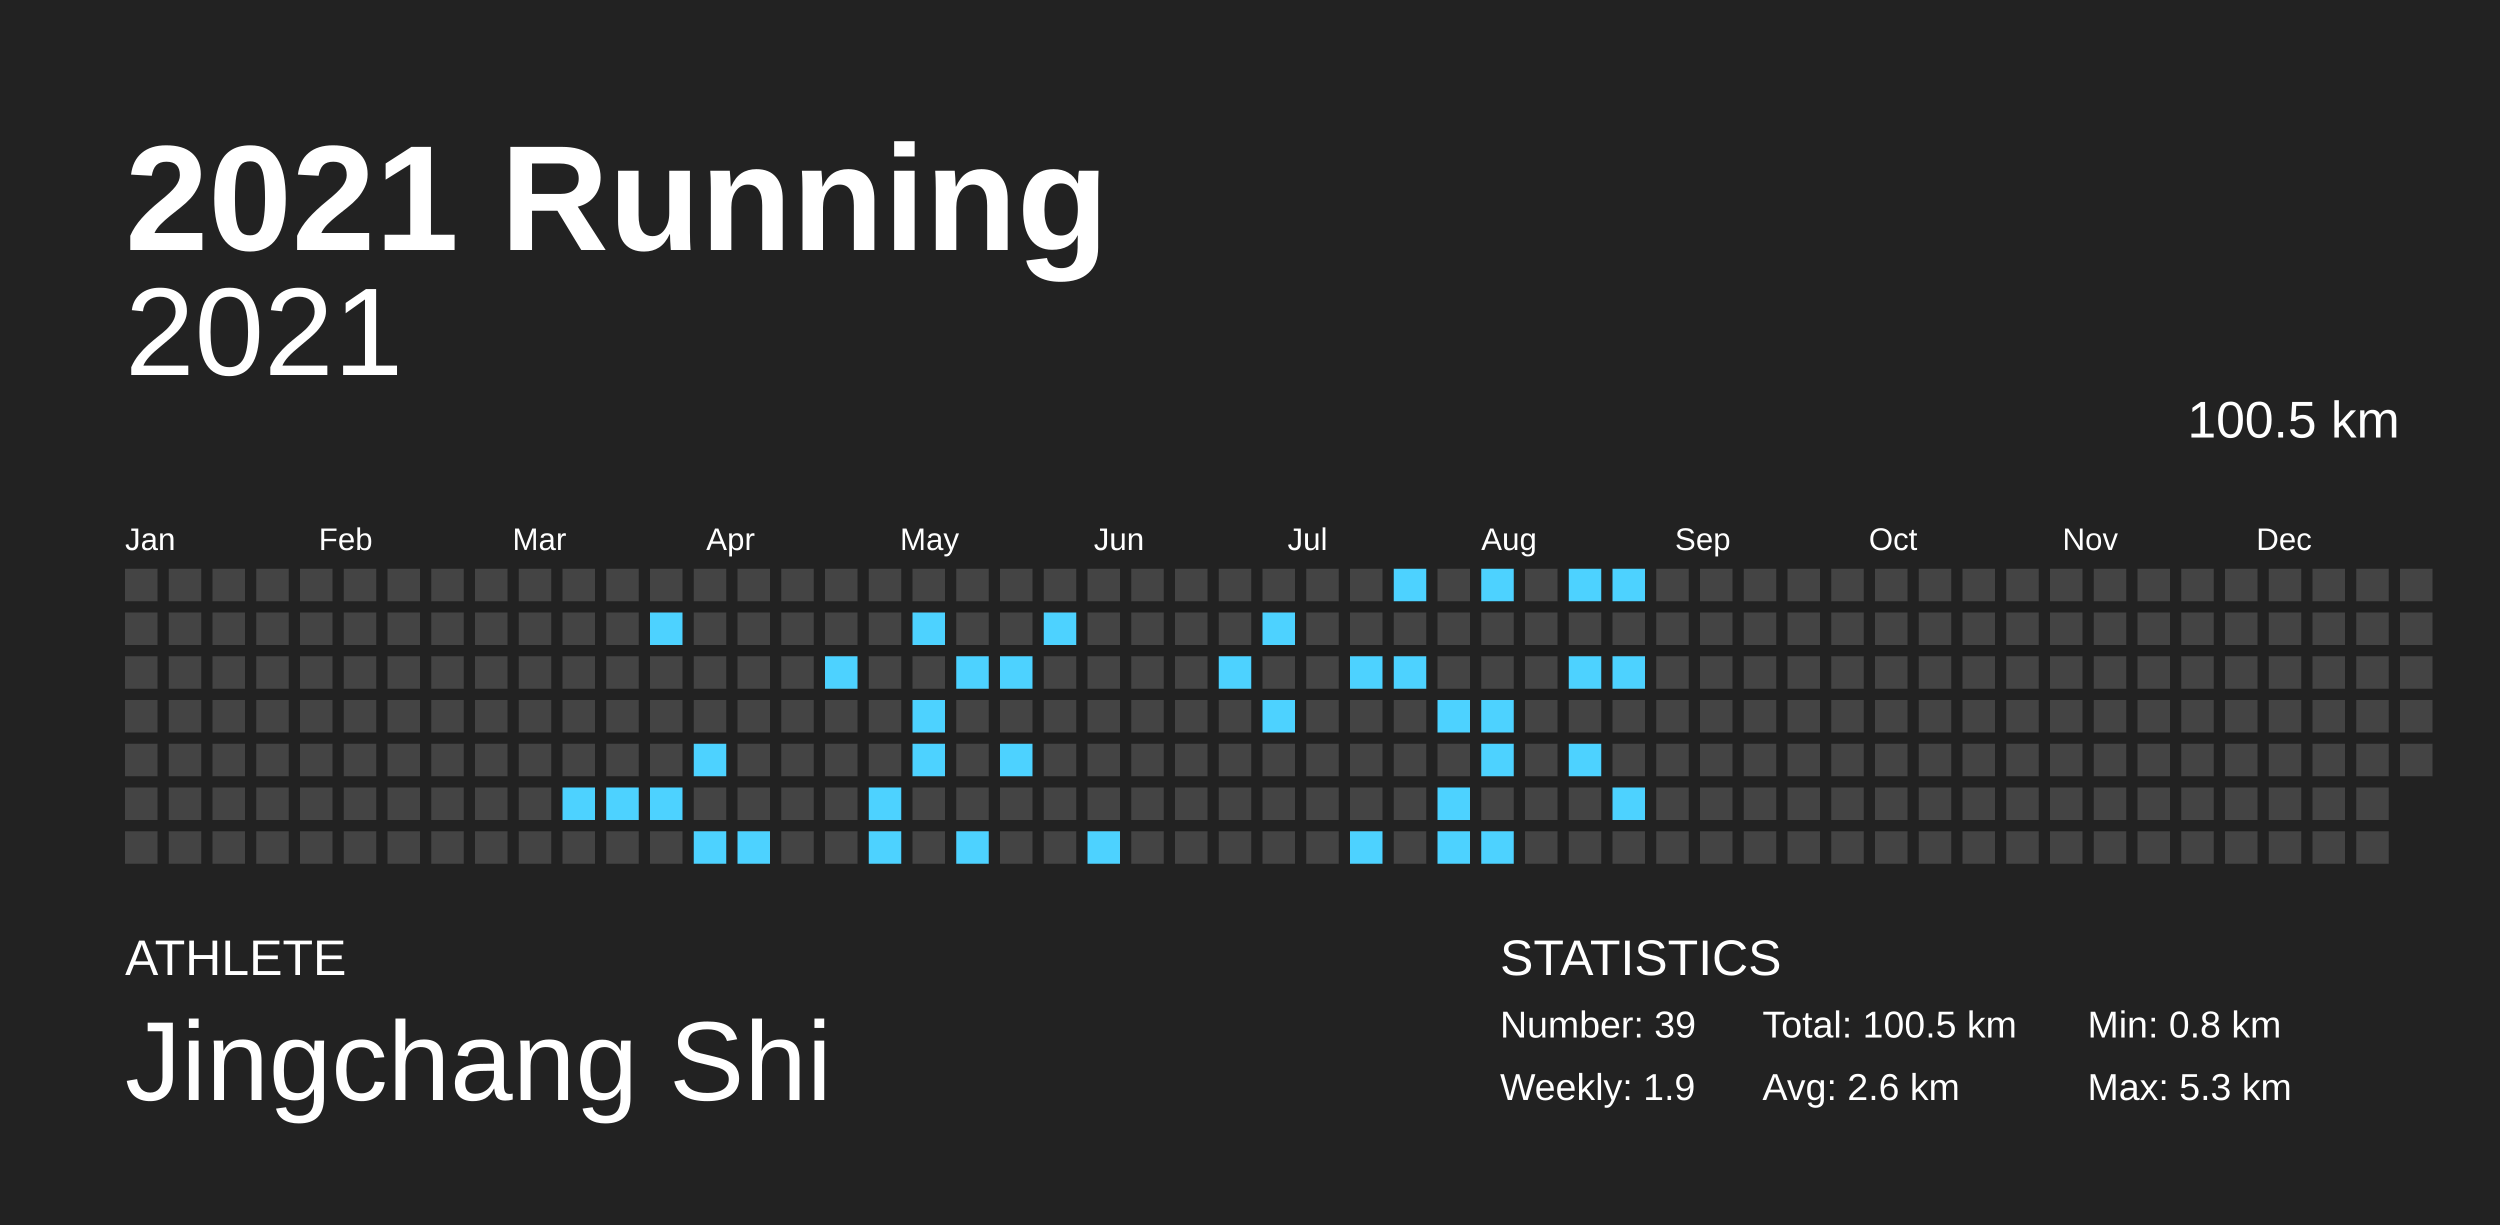
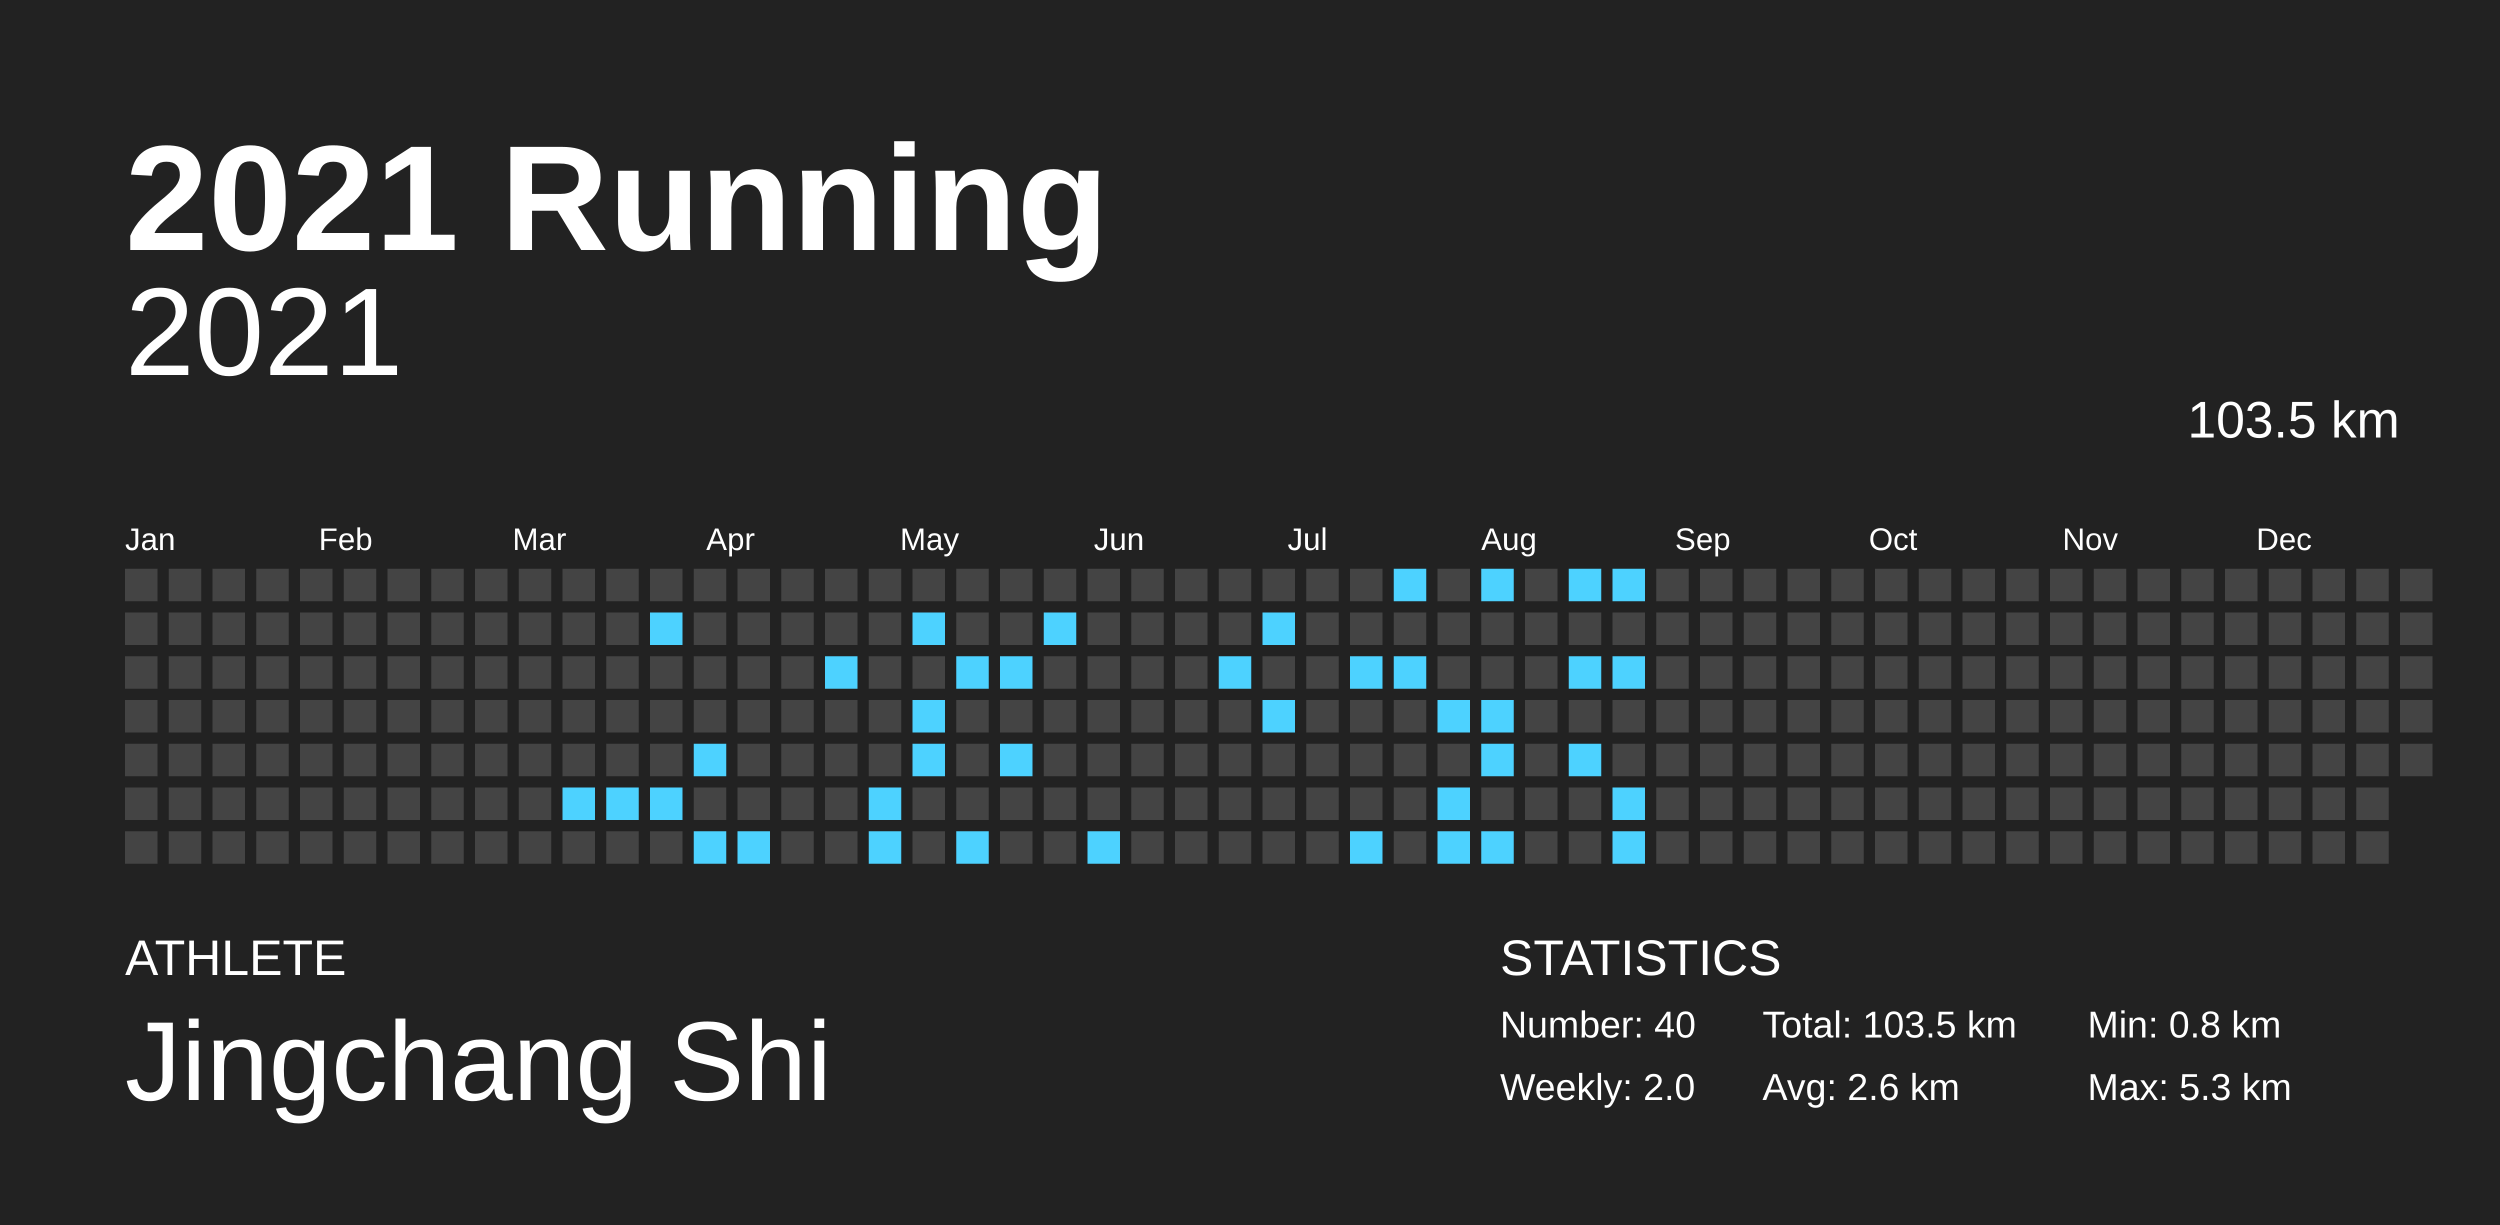
<svg xmlns="http://www.w3.org/2000/svg" baseProfile="full" height="98mm" version="1.1" viewBox="0,0,200,98" width="200mm">
  <defs />
  <rect fill="#222222" height="98" width="200" x="0" y="0" />
  <text fill="#FFFFFF" style="font-size:12px; font-family:Arial; font-weight:bold;" x="10" y="20">2021 Running</text>
  <text fill="#FFFFFF" style="font-size:4px; font-family:Arial" x="10" y="78">ATHLETE</text>
  <text fill="#FFFFFF" style="font-size:9px; font-family:Arial" x="10" y="88">Jingchang Shi</text>
  <text fill="#FFFFFF" style="font-size:4px; font-family:Arial" x="120" y="78">STATISTICS</text>
-   <text fill="#FFFFFF" style="font-size:3px; font-family:Arial" x="120" y="83">Number: 39</text>
-   <text fill="#FFFFFF" style="font-size:3px; font-family:Arial" x="120" y="88">Weekly: 1.9</text>
-   <text fill="#FFFFFF" style="font-size:3px; font-family:Arial" x="141" y="83">Total: 100.5 km</text>
+   <text fill="#FFFFFF" style="font-size:3px; font-family:Arial" x="120" y="83">Number: 40</text>
+   <text fill="#FFFFFF" style="font-size:3px; font-family:Arial" x="120" y="88">Weekly: 2.0</text>
+   <text fill="#FFFFFF" style="font-size:3px; font-family:Arial" x="141" y="83">Total: 103.5 km</text>
  <text fill="#FFFFFF" style="font-size:3px; font-family:Arial" x="141" y="88">Avg: 2.6 km</text>
  <text fill="#FFFFFF" style="font-size:3px; font-family:Arial" x="167" y="83">Min: 0.8 km</text>
  <text fill="#FFFFFF" style="font-size:3px; font-family:Arial" x="167" y="88">Max: 5.3 km</text>
  <text alignment-baseline="hanging" fill="#FFFFFF" style="font-size:10.0px; font-family:Arial;" x="10" y="30">2021</text>
-   <text alignment-baseline="hanging" fill="#FFFFFF" style="font-size:4.125px; font-family:Arial;" x="175" y="35">100.5 km</text>
+   <text alignment-baseline="hanging" fill="#FFFFFF" style="font-size:4.125px; font-family:Arial;" x="175" y="35">103.5 km</text>
  <text fill="#FFFFFF" style="font-size:2.5px; font-family:Arial" x="10.0" y="44">Jan</text>
  <text fill="#FFFFFF" style="font-size:2.5px; font-family:Arial" x="25.5" y="44">Feb</text>
  <text fill="#FFFFFF" style="font-size:2.5px; font-family:Arial" x="41.0" y="44">Mar</text>
  <text fill="#FFFFFF" style="font-size:2.5px; font-family:Arial" x="56.5" y="44">Apr</text>
  <text fill="#FFFFFF" style="font-size:2.5px; font-family:Arial" x="72.0" y="44">May</text>
  <text fill="#FFFFFF" style="font-size:2.5px; font-family:Arial" x="87.5" y="44">Jun</text>
  <text fill="#FFFFFF" style="font-size:2.5px; font-family:Arial" x="103.0" y="44">Jul</text>
  <text fill="#FFFFFF" style="font-size:2.5px; font-family:Arial" x="118.5" y="44">Aug</text>
  <text fill="#FFFFFF" style="font-size:2.5px; font-family:Arial" x="134.0" y="44">Sep</text>
  <text fill="#FFFFFF" style="font-size:2.5px; font-family:Arial" x="149.5" y="44">Oct</text>
  <text fill="#FFFFFF" style="font-size:2.5px; font-family:Arial" x="165.0" y="44">Nov</text>
  <text fill="#FFFFFF" style="font-size:2.5px; font-family:Arial" x="180.5" y="44">Dec</text>
  <rect fill="#444444" height="2.6" width="2.6" x="10.0" y="45.5" />
  <rect fill="#444444" height="2.6" width="2.6" x="10.0" y="49.0" />
  <rect fill="#444444" height="2.6" width="2.6" x="10.0" y="52.5" />
  <rect fill="#444444" height="2.6" width="2.6" x="10.0" y="56.0" />
  <rect fill="#444444" height="2.6" width="2.6" x="10.0" y="59.5" />
  <rect fill="#444444" height="2.6" width="2.6" x="10.0" y="63.0" />
  <rect fill="#444444" height="2.6" width="2.6" x="10.0" y="66.5" />
  <rect fill="#444444" height="2.6" width="2.6" x="13.5" y="45.5" />
  <rect fill="#444444" height="2.6" width="2.6" x="13.5" y="49.0" />
  <rect fill="#444444" height="2.6" width="2.6" x="13.5" y="52.5" />
  <rect fill="#444444" height="2.6" width="2.6" x="13.5" y="56.0" />
  <rect fill="#444444" height="2.6" width="2.6" x="13.5" y="59.5" />
  <rect fill="#444444" height="2.6" width="2.6" x="13.5" y="63.0" />
  <rect fill="#444444" height="2.6" width="2.6" x="13.5" y="66.5" />
  <rect fill="#444444" height="2.6" width="2.6" x="17.0" y="45.5" />
  <rect fill="#444444" height="2.6" width="2.6" x="17.0" y="49.0" />
  <rect fill="#444444" height="2.6" width="2.6" x="17.0" y="52.5" />
  <rect fill="#444444" height="2.6" width="2.6" x="17.0" y="56.0" />
  <rect fill="#444444" height="2.6" width="2.6" x="17.0" y="59.5" />
  <rect fill="#444444" height="2.6" width="2.6" x="17.0" y="63.0" />
  <rect fill="#444444" height="2.6" width="2.6" x="17.0" y="66.5" />
  <rect fill="#444444" height="2.6" width="2.6" x="20.5" y="45.5" />
  <rect fill="#444444" height="2.6" width="2.6" x="20.5" y="49.0" />
  <rect fill="#444444" height="2.6" width="2.6" x="20.5" y="52.5" />
  <rect fill="#444444" height="2.6" width="2.6" x="20.5" y="56.0" />
  <rect fill="#444444" height="2.6" width="2.6" x="20.5" y="59.5" />
  <rect fill="#444444" height="2.6" width="2.6" x="20.5" y="63.0" />
  <rect fill="#444444" height="2.6" width="2.6" x="20.5" y="66.5" />
  <rect fill="#444444" height="2.6" width="2.6" x="24.0" y="45.5" />
  <rect fill="#444444" height="2.6" width="2.6" x="24.0" y="49.0" />
  <rect fill="#444444" height="2.6" width="2.6" x="24.0" y="52.5" />
  <rect fill="#444444" height="2.6" width="2.6" x="24.0" y="56.0" />
  <rect fill="#444444" height="2.6" width="2.6" x="24.0" y="59.5" />
  <rect fill="#444444" height="2.6" width="2.6" x="24.0" y="63.0" />
  <rect fill="#444444" height="2.6" width="2.6" x="24.0" y="66.5" />
  <rect fill="#444444" height="2.6" width="2.6" x="27.5" y="45.5" />
  <rect fill="#444444" height="2.6" width="2.6" x="27.5" y="49.0" />
  <rect fill="#444444" height="2.6" width="2.6" x="27.5" y="52.5" />
  <rect fill="#444444" height="2.6" width="2.6" x="27.5" y="56.0" />
  <rect fill="#444444" height="2.6" width="2.6" x="27.5" y="59.5" />
  <rect fill="#444444" height="2.6" width="2.6" x="27.5" y="63.0" />
  <rect fill="#444444" height="2.6" width="2.6" x="27.5" y="66.5" />
  <rect fill="#444444" height="2.6" width="2.6" x="31.0" y="45.5" />
  <rect fill="#444444" height="2.6" width="2.6" x="31.0" y="49.0" />
  <rect fill="#444444" height="2.6" width="2.6" x="31.0" y="52.5" />
  <rect fill="#444444" height="2.6" width="2.6" x="31.0" y="56.0" />
  <rect fill="#444444" height="2.6" width="2.6" x="31.0" y="59.5" />
  <rect fill="#444444" height="2.6" width="2.6" x="31.0" y="63.0" />
  <rect fill="#444444" height="2.6" width="2.6" x="31.0" y="66.5" />
  <rect fill="#444444" height="2.6" width="2.6" x="34.5" y="45.5" />
  <rect fill="#444444" height="2.6" width="2.6" x="34.5" y="49.0" />
  <rect fill="#444444" height="2.6" width="2.6" x="34.5" y="52.5" />
  <rect fill="#444444" height="2.6" width="2.6" x="34.5" y="56.0" />
  <rect fill="#444444" height="2.6" width="2.6" x="34.5" y="59.5" />
  <rect fill="#444444" height="2.6" width="2.6" x="34.5" y="63.0" />
  <rect fill="#444444" height="2.6" width="2.6" x="34.5" y="66.5" />
  <rect fill="#444444" height="2.6" width="2.6" x="38.0" y="45.5" />
  <rect fill="#444444" height="2.6" width="2.6" x="38.0" y="49.0" />
  <rect fill="#444444" height="2.6" width="2.6" x="38.0" y="52.5" />
  <rect fill="#444444" height="2.6" width="2.6" x="38.0" y="56.0" />
  <rect fill="#444444" height="2.6" width="2.6" x="38.0" y="59.5" />
  <rect fill="#444444" height="2.6" width="2.6" x="38.0" y="63.0" />
  <rect fill="#444444" height="2.6" width="2.6" x="38.0" y="66.5" />
  <rect fill="#444444" height="2.6" width="2.6" x="41.5" y="45.5" />
  <rect fill="#444444" height="2.6" width="2.6" x="41.5" y="49.0" />
  <rect fill="#444444" height="2.6" width="2.6" x="41.5" y="52.5" />
  <rect fill="#444444" height="2.6" width="2.6" x="41.5" y="56.0" />
  <rect fill="#444444" height="2.6" width="2.6" x="41.5" y="59.5" />
  <rect fill="#444444" height="2.6" width="2.6" x="41.5" y="63.0" />
  <rect fill="#444444" height="2.6" width="2.6" x="41.5" y="66.5" />
  <rect fill="#444444" height="2.6" width="2.6" x="45.0" y="45.5" />
  <rect fill="#444444" height="2.6" width="2.6" x="45.0" y="49.0" />
  <rect fill="#444444" height="2.6" width="2.6" x="45.0" y="52.5" />
  <rect fill="#444444" height="2.6" width="2.6" x="45.0" y="56.0" />
  <rect fill="#444444" height="2.6" width="2.6" x="45.0" y="59.5" />
  <rect fill="#4dd2ff" height="2.6" width="2.6" x="45.0" y="63.0" />
  <rect fill="#444444" height="2.6" width="2.6" x="45.0" y="66.5" />
  <rect fill="#444444" height="2.6" width="2.6" x="48.5" y="45.5" />
  <rect fill="#444444" height="2.6" width="2.6" x="48.5" y="49.0" />
  <rect fill="#444444" height="2.6" width="2.6" x="48.5" y="52.5" />
  <rect fill="#444444" height="2.6" width="2.6" x="48.5" y="56.0" />
  <rect fill="#444444" height="2.6" width="2.6" x="48.5" y="59.5" />
  <rect fill="#4dd2ff" height="2.6" width="2.6" x="48.5" y="63.0" />
  <rect fill="#444444" height="2.6" width="2.6" x="48.5" y="66.5" />
  <rect fill="#444444" height="2.6" width="2.6" x="52.0" y="45.5" />
  <rect fill="#4dd2ff" height="2.6" width="2.6" x="52.0" y="49.0" />
  <rect fill="#444444" height="2.6" width="2.6" x="52.0" y="52.5" />
  <rect fill="#444444" height="2.6" width="2.6" x="52.0" y="56.0" />
  <rect fill="#444444" height="2.6" width="2.6" x="52.0" y="59.5" />
  <rect fill="#4dd2ff" height="2.6" width="2.6" x="52.0" y="63.0" />
  <rect fill="#444444" height="2.6" width="2.6" x="52.0" y="66.5" />
  <rect fill="#444444" height="2.6" width="2.6" x="55.5" y="45.5" />
  <rect fill="#444444" height="2.6" width="2.6" x="55.5" y="49.0" />
  <rect fill="#444444" height="2.6" width="2.6" x="55.5" y="52.5" />
  <rect fill="#444444" height="2.6" width="2.6" x="55.5" y="56.0" />
  <rect fill="#4dd2ff" height="2.6" width="2.6" x="55.5" y="59.5" />
  <rect fill="#444444" height="2.6" width="2.6" x="55.5" y="63.0" />
  <rect fill="#4dd2ff" height="2.6" width="2.6" x="55.5" y="66.5" />
  <rect fill="#444444" height="2.6" width="2.6" x="59.0" y="45.5" />
  <rect fill="#444444" height="2.6" width="2.6" x="59.0" y="49.0" />
  <rect fill="#444444" height="2.6" width="2.6" x="59.0" y="52.5" />
  <rect fill="#444444" height="2.6" width="2.6" x="59.0" y="56.0" />
  <rect fill="#444444" height="2.6" width="2.6" x="59.0" y="59.5" />
  <rect fill="#444444" height="2.6" width="2.6" x="59.0" y="63.0" />
  <rect fill="#4dd2ff" height="2.6" width="2.6" x="59.0" y="66.5" />
  <rect fill="#444444" height="2.6" width="2.6" x="62.5" y="45.5" />
  <rect fill="#444444" height="2.6" width="2.6" x="62.5" y="49.0" />
  <rect fill="#444444" height="2.6" width="2.6" x="62.5" y="52.5" />
  <rect fill="#444444" height="2.6" width="2.6" x="62.5" y="56.0" />
  <rect fill="#444444" height="2.6" width="2.6" x="62.5" y="59.5" />
  <rect fill="#444444" height="2.6" width="2.6" x="62.5" y="63.0" />
  <rect fill="#444444" height="2.6" width="2.6" x="62.5" y="66.5" />
  <rect fill="#444444" height="2.6" width="2.6" x="66.0" y="45.5" />
  <rect fill="#444444" height="2.6" width="2.6" x="66.0" y="49.0" />
  <rect fill="#4dd2ff" height="2.6" width="2.6" x="66.0" y="52.5" />
  <rect fill="#444444" height="2.6" width="2.6" x="66.0" y="56.0" />
  <rect fill="#444444" height="2.6" width="2.6" x="66.0" y="59.5" />
  <rect fill="#444444" height="2.6" width="2.6" x="66.0" y="63.0" />
  <rect fill="#444444" height="2.6" width="2.6" x="66.0" y="66.5" />
  <rect fill="#444444" height="2.6" width="2.6" x="69.5" y="45.5" />
  <rect fill="#444444" height="2.6" width="2.6" x="69.5" y="49.0" />
  <rect fill="#444444" height="2.6" width="2.6" x="69.5" y="52.5" />
  <rect fill="#444444" height="2.6" width="2.6" x="69.5" y="56.0" />
  <rect fill="#444444" height="2.6" width="2.6" x="69.5" y="59.5" />
  <rect fill="#4dd2ff" height="2.6" width="2.6" x="69.5" y="63.0" />
  <rect fill="#4dd2ff" height="2.6" width="2.6" x="69.5" y="66.5" />
  <rect fill="#444444" height="2.6" width="2.6" x="73.0" y="45.5" />
  <rect fill="#4dd2ff" height="2.6" width="2.6" x="73.0" y="49.0" />
  <rect fill="#444444" height="2.6" width="2.6" x="73.0" y="52.5" />
  <rect fill="#4dd2ff" height="2.6" width="2.6" x="73.0" y="56.0" />
  <rect fill="#4dd2ff" height="2.6" width="2.6" x="73.0" y="59.5" />
  <rect fill="#444444" height="2.6" width="2.6" x="73.0" y="63.0" />
  <rect fill="#444444" height="2.6" width="2.6" x="73.0" y="66.5" />
  <rect fill="#444444" height="2.6" width="2.6" x="76.5" y="45.5" />
  <rect fill="#444444" height="2.6" width="2.6" x="76.5" y="49.0" />
  <rect fill="#4dd2ff" height="2.6" width="2.6" x="76.5" y="52.5" />
  <rect fill="#444444" height="2.6" width="2.6" x="76.5" y="56.0" />
  <rect fill="#444444" height="2.6" width="2.6" x="76.5" y="59.5" />
  <rect fill="#444444" height="2.6" width="2.6" x="76.5" y="63.0" />
  <rect fill="#4dd2ff" height="2.6" width="2.6" x="76.5" y="66.5" />
  <rect fill="#444444" height="2.6" width="2.6" x="80.0" y="45.5" />
  <rect fill="#444444" height="2.6" width="2.6" x="80.0" y="49.0" />
  <rect fill="#4dd2ff" height="2.6" width="2.6" x="80.0" y="52.5" />
  <rect fill="#444444" height="2.6" width="2.6" x="80.0" y="56.0" />
  <rect fill="#4dd2ff" height="2.6" width="2.6" x="80.0" y="59.5" />
  <rect fill="#444444" height="2.6" width="2.6" x="80.0" y="63.0" />
  <rect fill="#444444" height="2.6" width="2.6" x="80.0" y="66.5" />
  <rect fill="#444444" height="2.6" width="2.6" x="83.5" y="45.5" />
  <rect fill="#4dd2ff" height="2.6" width="2.6" x="83.5" y="49.0" />
  <rect fill="#444444" height="2.6" width="2.6" x="83.5" y="52.5" />
  <rect fill="#444444" height="2.6" width="2.6" x="83.5" y="56.0" />
  <rect fill="#444444" height="2.6" width="2.6" x="83.5" y="59.5" />
  <rect fill="#444444" height="2.6" width="2.6" x="83.5" y="63.0" />
  <rect fill="#444444" height="2.6" width="2.6" x="83.5" y="66.5" />
  <rect fill="#444444" height="2.6" width="2.6" x="87.0" y="45.5" />
  <rect fill="#444444" height="2.6" width="2.6" x="87.0" y="49.0" />
  <rect fill="#444444" height="2.6" width="2.6" x="87.0" y="52.5" />
  <rect fill="#444444" height="2.6" width="2.6" x="87.0" y="56.0" />
  <rect fill="#444444" height="2.6" width="2.6" x="87.0" y="59.5" />
  <rect fill="#444444" height="2.6" width="2.6" x="87.0" y="63.0" />
  <rect fill="#4dd2ff" height="2.6" width="2.6" x="87.0" y="66.5" />
  <rect fill="#444444" height="2.6" width="2.6" x="90.5" y="45.5" />
  <rect fill="#444444" height="2.6" width="2.6" x="90.5" y="49.0" />
  <rect fill="#444444" height="2.6" width="2.6" x="90.5" y="52.5" />
  <rect fill="#444444" height="2.6" width="2.6" x="90.5" y="56.0" />
  <rect fill="#444444" height="2.6" width="2.6" x="90.5" y="59.5" />
  <rect fill="#444444" height="2.6" width="2.6" x="90.5" y="63.0" />
  <rect fill="#444444" height="2.6" width="2.6" x="90.5" y="66.5" />
  <rect fill="#444444" height="2.6" width="2.6" x="94.0" y="45.5" />
  <rect fill="#444444" height="2.6" width="2.6" x="94.0" y="49.0" />
  <rect fill="#444444" height="2.6" width="2.6" x="94.0" y="52.5" />
  <rect fill="#444444" height="2.6" width="2.6" x="94.0" y="56.0" />
  <rect fill="#444444" height="2.6" width="2.6" x="94.0" y="59.5" />
  <rect fill="#444444" height="2.6" width="2.6" x="94.0" y="63.0" />
  <rect fill="#444444" height="2.6" width="2.6" x="94.0" y="66.5" />
  <rect fill="#444444" height="2.6" width="2.6" x="97.5" y="45.5" />
  <rect fill="#444444" height="2.6" width="2.6" x="97.5" y="49.0" />
  <rect fill="#4dd2ff" height="2.6" width="2.6" x="97.5" y="52.5" />
  <rect fill="#444444" height="2.6" width="2.6" x="97.5" y="56.0" />
  <rect fill="#444444" height="2.6" width="2.6" x="97.5" y="59.5" />
  <rect fill="#444444" height="2.6" width="2.6" x="97.5" y="63.0" />
  <rect fill="#444444" height="2.6" width="2.6" x="97.5" y="66.5" />
  <rect fill="#444444" height="2.6" width="2.6" x="101.0" y="45.5" />
  <rect fill="#4dd2ff" height="2.6" width="2.6" x="101.0" y="49.0" />
  <rect fill="#444444" height="2.6" width="2.6" x="101.0" y="52.5" />
  <rect fill="#4dd2ff" height="2.6" width="2.6" x="101.0" y="56.0" />
  <rect fill="#444444" height="2.6" width="2.6" x="101.0" y="59.5" />
  <rect fill="#444444" height="2.6" width="2.6" x="101.0" y="63.0" />
  <rect fill="#444444" height="2.6" width="2.6" x="101.0" y="66.5" />
  <rect fill="#444444" height="2.6" width="2.6" x="104.5" y="45.5" />
  <rect fill="#444444" height="2.6" width="2.6" x="104.5" y="49.0" />
  <rect fill="#444444" height="2.6" width="2.6" x="104.5" y="52.5" />
  <rect fill="#444444" height="2.6" width="2.6" x="104.5" y="56.0" />
  <rect fill="#444444" height="2.6" width="2.6" x="104.5" y="59.5" />
  <rect fill="#444444" height="2.6" width="2.6" x="104.5" y="63.0" />
  <rect fill="#444444" height="2.6" width="2.6" x="104.5" y="66.5" />
  <rect fill="#444444" height="2.6" width="2.6" x="108.0" y="45.5" />
  <rect fill="#444444" height="2.6" width="2.6" x="108.0" y="49.0" />
  <rect fill="#4dd2ff" height="2.6" width="2.6" x="108.0" y="52.5" />
  <rect fill="#444444" height="2.6" width="2.6" x="108.0" y="56.0" />
  <rect fill="#444444" height="2.6" width="2.6" x="108.0" y="59.5" />
  <rect fill="#444444" height="2.6" width="2.6" x="108.0" y="63.0" />
  <rect fill="#4dd2ff" height="2.6" width="2.6" x="108.0" y="66.5" />
  <rect fill="#4dd2ff" height="2.6" width="2.6" x="111.5" y="45.5" />
  <rect fill="#444444" height="2.6" width="2.6" x="111.5" y="49.0" />
  <rect fill="#4dd2ff" height="2.6" width="2.6" x="111.5" y="52.5" />
  <rect fill="#444444" height="2.6" width="2.6" x="111.5" y="56.0" />
  <rect fill="#444444" height="2.6" width="2.6" x="111.5" y="59.5" />
  <rect fill="#444444" height="2.6" width="2.6" x="111.5" y="63.0" />
  <rect fill="#444444" height="2.6" width="2.6" x="111.5" y="66.5" />
  <rect fill="#444444" height="2.6" width="2.6" x="115.0" y="45.5" />
  <rect fill="#444444" height="2.6" width="2.6" x="115.0" y="49.0" />
  <rect fill="#444444" height="2.6" width="2.6" x="115.0" y="52.5" />
  <rect fill="#4dd2ff" height="2.6" width="2.6" x="115.0" y="56.0" />
  <rect fill="#444444" height="2.6" width="2.6" x="115.0" y="59.5" />
  <rect fill="#4dd2ff" height="2.6" width="2.6" x="115.0" y="63.0" />
  <rect fill="#4dd2ff" height="2.6" width="2.6" x="115.0" y="66.5" />
  <rect fill="#4dd2ff" height="2.6" width="2.6" x="118.5" y="45.5" />
  <rect fill="#444444" height="2.6" width="2.6" x="118.5" y="49.0" />
  <rect fill="#444444" height="2.6" width="2.6" x="118.5" y="52.5" />
  <rect fill="#4dd2ff" height="2.6" width="2.6" x="118.5" y="56.0" />
  <rect fill="#4dd2ff" height="2.6" width="2.6" x="118.5" y="59.5" />
  <rect fill="#444444" height="2.6" width="2.6" x="118.5" y="63.0" />
  <rect fill="#4dd2ff" height="2.6" width="2.6" x="118.5" y="66.5" />
  <rect fill="#444444" height="2.6" width="2.6" x="122.0" y="45.5" />
  <rect fill="#444444" height="2.6" width="2.6" x="122.0" y="49.0" />
  <rect fill="#444444" height="2.6" width="2.6" x="122.0" y="52.5" />
  <rect fill="#444444" height="2.6" width="2.6" x="122.0" y="56.0" />
  <rect fill="#444444" height="2.6" width="2.6" x="122.0" y="59.5" />
  <rect fill="#444444" height="2.6" width="2.6" x="122.0" y="63.0" />
  <rect fill="#444444" height="2.6" width="2.6" x="122.0" y="66.5" />
  <rect fill="#4dd2ff" height="2.6" width="2.6" x="125.5" y="45.5" />
  <rect fill="#444444" height="2.6" width="2.6" x="125.5" y="49.0" />
  <rect fill="#4dd2ff" height="2.6" width="2.6" x="125.5" y="52.5" />
  <rect fill="#444444" height="2.6" width="2.6" x="125.5" y="56.0" />
  <rect fill="#4dd2ff" height="2.6" width="2.6" x="125.5" y="59.5" />
  <rect fill="#444444" height="2.6" width="2.6" x="125.5" y="63.0" />
  <rect fill="#444444" height="2.6" width="2.6" x="125.5" y="66.5" />
  <rect fill="#4dd2ff" height="2.6" width="2.6" x="129.0" y="45.5" />
  <rect fill="#444444" height="2.6" width="2.6" x="129.0" y="49.0" />
  <rect fill="#4dd2ff" height="2.6" width="2.6" x="129.0" y="52.5" />
  <rect fill="#444444" height="2.6" width="2.6" x="129.0" y="56.0" />
  <rect fill="#444444" height="2.6" width="2.6" x="129.0" y="59.5" />
  <rect fill="#4dd2ff" height="2.6" width="2.6" x="129.0" y="63.0" />
-   <rect fill="#444444" height="2.6" width="2.6" x="129.0" y="66.5" />
+   <rect fill="#4dd2ff" height="2.6" width="2.6" x="129.0" y="66.5" />
  <rect fill="#444444" height="2.6" width="2.6" x="132.5" y="45.5" />
  <rect fill="#444444" height="2.6" width="2.6" x="132.5" y="49.0" />
  <rect fill="#444444" height="2.6" width="2.6" x="132.5" y="52.5" />
  <rect fill="#444444" height="2.6" width="2.6" x="132.5" y="56.0" />
  <rect fill="#444444" height="2.6" width="2.6" x="132.5" y="59.5" />
  <rect fill="#444444" height="2.6" width="2.6" x="132.5" y="63.0" />
  <rect fill="#444444" height="2.6" width="2.6" x="132.5" y="66.5" />
  <rect fill="#444444" height="2.6" width="2.6" x="136.0" y="45.5" />
  <rect fill="#444444" height="2.6" width="2.6" x="136.0" y="49.0" />
  <rect fill="#444444" height="2.6" width="2.6" x="136.0" y="52.5" />
  <rect fill="#444444" height="2.6" width="2.6" x="136.0" y="56.0" />
  <rect fill="#444444" height="2.6" width="2.6" x="136.0" y="59.5" />
  <rect fill="#444444" height="2.6" width="2.6" x="136.0" y="63.0" />
  <rect fill="#444444" height="2.6" width="2.6" x="136.0" y="66.5" />
  <rect fill="#444444" height="2.6" width="2.6" x="139.5" y="45.5" />
  <rect fill="#444444" height="2.6" width="2.6" x="139.5" y="49.0" />
  <rect fill="#444444" height="2.6" width="2.6" x="139.5" y="52.5" />
  <rect fill="#444444" height="2.6" width="2.6" x="139.5" y="56.0" />
  <rect fill="#444444" height="2.6" width="2.6" x="139.5" y="59.5" />
  <rect fill="#444444" height="2.6" width="2.6" x="139.5" y="63.0" />
  <rect fill="#444444" height="2.6" width="2.6" x="139.5" y="66.5" />
  <rect fill="#444444" height="2.6" width="2.6" x="143.0" y="45.5" />
  <rect fill="#444444" height="2.6" width="2.6" x="143.0" y="49.0" />
  <rect fill="#444444" height="2.6" width="2.6" x="143.0" y="52.5" />
  <rect fill="#444444" height="2.6" width="2.6" x="143.0" y="56.0" />
  <rect fill="#444444" height="2.6" width="2.6" x="143.0" y="59.5" />
  <rect fill="#444444" height="2.6" width="2.6" x="143.0" y="63.0" />
  <rect fill="#444444" height="2.6" width="2.6" x="143.0" y="66.5" />
  <rect fill="#444444" height="2.6" width="2.6" x="146.5" y="45.5" />
  <rect fill="#444444" height="2.6" width="2.6" x="146.5" y="49.0" />
  <rect fill="#444444" height="2.6" width="2.6" x="146.5" y="52.5" />
  <rect fill="#444444" height="2.6" width="2.6" x="146.5" y="56.0" />
  <rect fill="#444444" height="2.6" width="2.6" x="146.5" y="59.5" />
  <rect fill="#444444" height="2.6" width="2.6" x="146.5" y="63.0" />
  <rect fill="#444444" height="2.6" width="2.6" x="146.5" y="66.5" />
  <rect fill="#444444" height="2.6" width="2.6" x="150.0" y="45.5" />
  <rect fill="#444444" height="2.6" width="2.6" x="150.0" y="49.0" />
  <rect fill="#444444" height="2.6" width="2.6" x="150.0" y="52.5" />
  <rect fill="#444444" height="2.6" width="2.6" x="150.0" y="56.0" />
  <rect fill="#444444" height="2.6" width="2.6" x="150.0" y="59.5" />
  <rect fill="#444444" height="2.6" width="2.6" x="150.0" y="63.0" />
  <rect fill="#444444" height="2.6" width="2.6" x="150.0" y="66.5" />
  <rect fill="#444444" height="2.6" width="2.6" x="153.5" y="45.5" />
  <rect fill="#444444" height="2.6" width="2.6" x="153.5" y="49.0" />
  <rect fill="#444444" height="2.6" width="2.6" x="153.5" y="52.5" />
  <rect fill="#444444" height="2.6" width="2.6" x="153.5" y="56.0" />
  <rect fill="#444444" height="2.6" width="2.6" x="153.5" y="59.5" />
  <rect fill="#444444" height="2.6" width="2.6" x="153.5" y="63.0" />
  <rect fill="#444444" height="2.6" width="2.6" x="153.5" y="66.5" />
  <rect fill="#444444" height="2.6" width="2.6" x="157.0" y="45.5" />
  <rect fill="#444444" height="2.6" width="2.6" x="157.0" y="49.0" />
  <rect fill="#444444" height="2.6" width="2.6" x="157.0" y="52.5" />
  <rect fill="#444444" height="2.6" width="2.6" x="157.0" y="56.0" />
  <rect fill="#444444" height="2.6" width="2.6" x="157.0" y="59.5" />
  <rect fill="#444444" height="2.6" width="2.6" x="157.0" y="63.0" />
  <rect fill="#444444" height="2.6" width="2.6" x="157.0" y="66.5" />
  <rect fill="#444444" height="2.6" width="2.6" x="160.5" y="45.5" />
  <rect fill="#444444" height="2.6" width="2.6" x="160.5" y="49.0" />
  <rect fill="#444444" height="2.6" width="2.6" x="160.5" y="52.5" />
  <rect fill="#444444" height="2.6" width="2.6" x="160.5" y="56.0" />
  <rect fill="#444444" height="2.6" width="2.6" x="160.5" y="59.5" />
  <rect fill="#444444" height="2.6" width="2.6" x="160.5" y="63.0" />
  <rect fill="#444444" height="2.6" width="2.6" x="160.5" y="66.5" />
  <rect fill="#444444" height="2.6" width="2.6" x="164.0" y="45.5" />
  <rect fill="#444444" height="2.6" width="2.6" x="164.0" y="49.0" />
  <rect fill="#444444" height="2.6" width="2.6" x="164.0" y="52.5" />
  <rect fill="#444444" height="2.6" width="2.6" x="164.0" y="56.0" />
  <rect fill="#444444" height="2.6" width="2.6" x="164.0" y="59.5" />
  <rect fill="#444444" height="2.6" width="2.6" x="164.0" y="63.0" />
  <rect fill="#444444" height="2.6" width="2.6" x="164.0" y="66.5" />
  <rect fill="#444444" height="2.6" width="2.6" x="167.5" y="45.5" />
  <rect fill="#444444" height="2.6" width="2.6" x="167.5" y="49.0" />
  <rect fill="#444444" height="2.6" width="2.6" x="167.5" y="52.5" />
  <rect fill="#444444" height="2.6" width="2.6" x="167.5" y="56.0" />
  <rect fill="#444444" height="2.6" width="2.6" x="167.5" y="59.5" />
  <rect fill="#444444" height="2.6" width="2.6" x="167.5" y="63.0" />
  <rect fill="#444444" height="2.6" width="2.6" x="167.5" y="66.5" />
  <rect fill="#444444" height="2.6" width="2.6" x="171.0" y="45.5" />
  <rect fill="#444444" height="2.6" width="2.6" x="171.0" y="49.0" />
  <rect fill="#444444" height="2.6" width="2.6" x="171.0" y="52.5" />
  <rect fill="#444444" height="2.6" width="2.6" x="171.0" y="56.0" />
  <rect fill="#444444" height="2.6" width="2.6" x="171.0" y="59.5" />
  <rect fill="#444444" height="2.6" width="2.6" x="171.0" y="63.0" />
  <rect fill="#444444" height="2.6" width="2.6" x="171.0" y="66.5" />
  <rect fill="#444444" height="2.6" width="2.6" x="174.5" y="45.5" />
  <rect fill="#444444" height="2.6" width="2.6" x="174.5" y="49.0" />
  <rect fill="#444444" height="2.6" width="2.6" x="174.5" y="52.5" />
  <rect fill="#444444" height="2.6" width="2.6" x="174.5" y="56.0" />
  <rect fill="#444444" height="2.6" width="2.6" x="174.5" y="59.5" />
  <rect fill="#444444" height="2.6" width="2.6" x="174.5" y="63.0" />
  <rect fill="#444444" height="2.6" width="2.6" x="174.5" y="66.5" />
  <rect fill="#444444" height="2.6" width="2.6" x="178.0" y="45.5" />
  <rect fill="#444444" height="2.6" width="2.6" x="178.0" y="49.0" />
  <rect fill="#444444" height="2.6" width="2.6" x="178.0" y="52.5" />
  <rect fill="#444444" height="2.6" width="2.6" x="178.0" y="56.0" />
  <rect fill="#444444" height="2.6" width="2.6" x="178.0" y="59.5" />
  <rect fill="#444444" height="2.6" width="2.6" x="178.0" y="63.0" />
  <rect fill="#444444" height="2.6" width="2.6" x="178.0" y="66.5" />
  <rect fill="#444444" height="2.6" width="2.6" x="181.5" y="45.5" />
  <rect fill="#444444" height="2.6" width="2.6" x="181.5" y="49.0" />
  <rect fill="#444444" height="2.6" width="2.6" x="181.5" y="52.5" />
  <rect fill="#444444" height="2.6" width="2.6" x="181.5" y="56.0" />
  <rect fill="#444444" height="2.6" width="2.6" x="181.5" y="59.5" />
  <rect fill="#444444" height="2.6" width="2.6" x="181.5" y="63.0" />
  <rect fill="#444444" height="2.6" width="2.6" x="181.5" y="66.5" />
  <rect fill="#444444" height="2.6" width="2.6" x="185.0" y="45.5" />
  <rect fill="#444444" height="2.6" width="2.6" x="185.0" y="49.0" />
  <rect fill="#444444" height="2.6" width="2.6" x="185.0" y="52.5" />
  <rect fill="#444444" height="2.6" width="2.6" x="185.0" y="56.0" />
  <rect fill="#444444" height="2.6" width="2.6" x="185.0" y="59.5" />
  <rect fill="#444444" height="2.6" width="2.6" x="185.0" y="63.0" />
  <rect fill="#444444" height="2.6" width="2.6" x="185.0" y="66.5" />
  <rect fill="#444444" height="2.6" width="2.6" x="188.5" y="45.5" />
  <rect fill="#444444" height="2.6" width="2.6" x="188.5" y="49.0" />
  <rect fill="#444444" height="2.6" width="2.6" x="188.5" y="52.5" />
  <rect fill="#444444" height="2.6" width="2.6" x="188.5" y="56.0" />
  <rect fill="#444444" height="2.6" width="2.6" x="188.5" y="59.5" />
  <rect fill="#444444" height="2.6" width="2.6" x="188.5" y="63.0" />
  <rect fill="#444444" height="2.6" width="2.6" x="188.5" y="66.5" />
  <rect fill="#444444" height="2.6" width="2.6" x="192.0" y="45.5" />
  <rect fill="#444444" height="2.6" width="2.6" x="192.0" y="49.0" />
  <rect fill="#444444" height="2.6" width="2.6" x="192.0" y="52.5" />
  <rect fill="#444444" height="2.6" width="2.6" x="192.0" y="56.0" />
  <rect fill="#444444" height="2.6" width="2.6" x="192.0" y="59.5" />
</svg>
